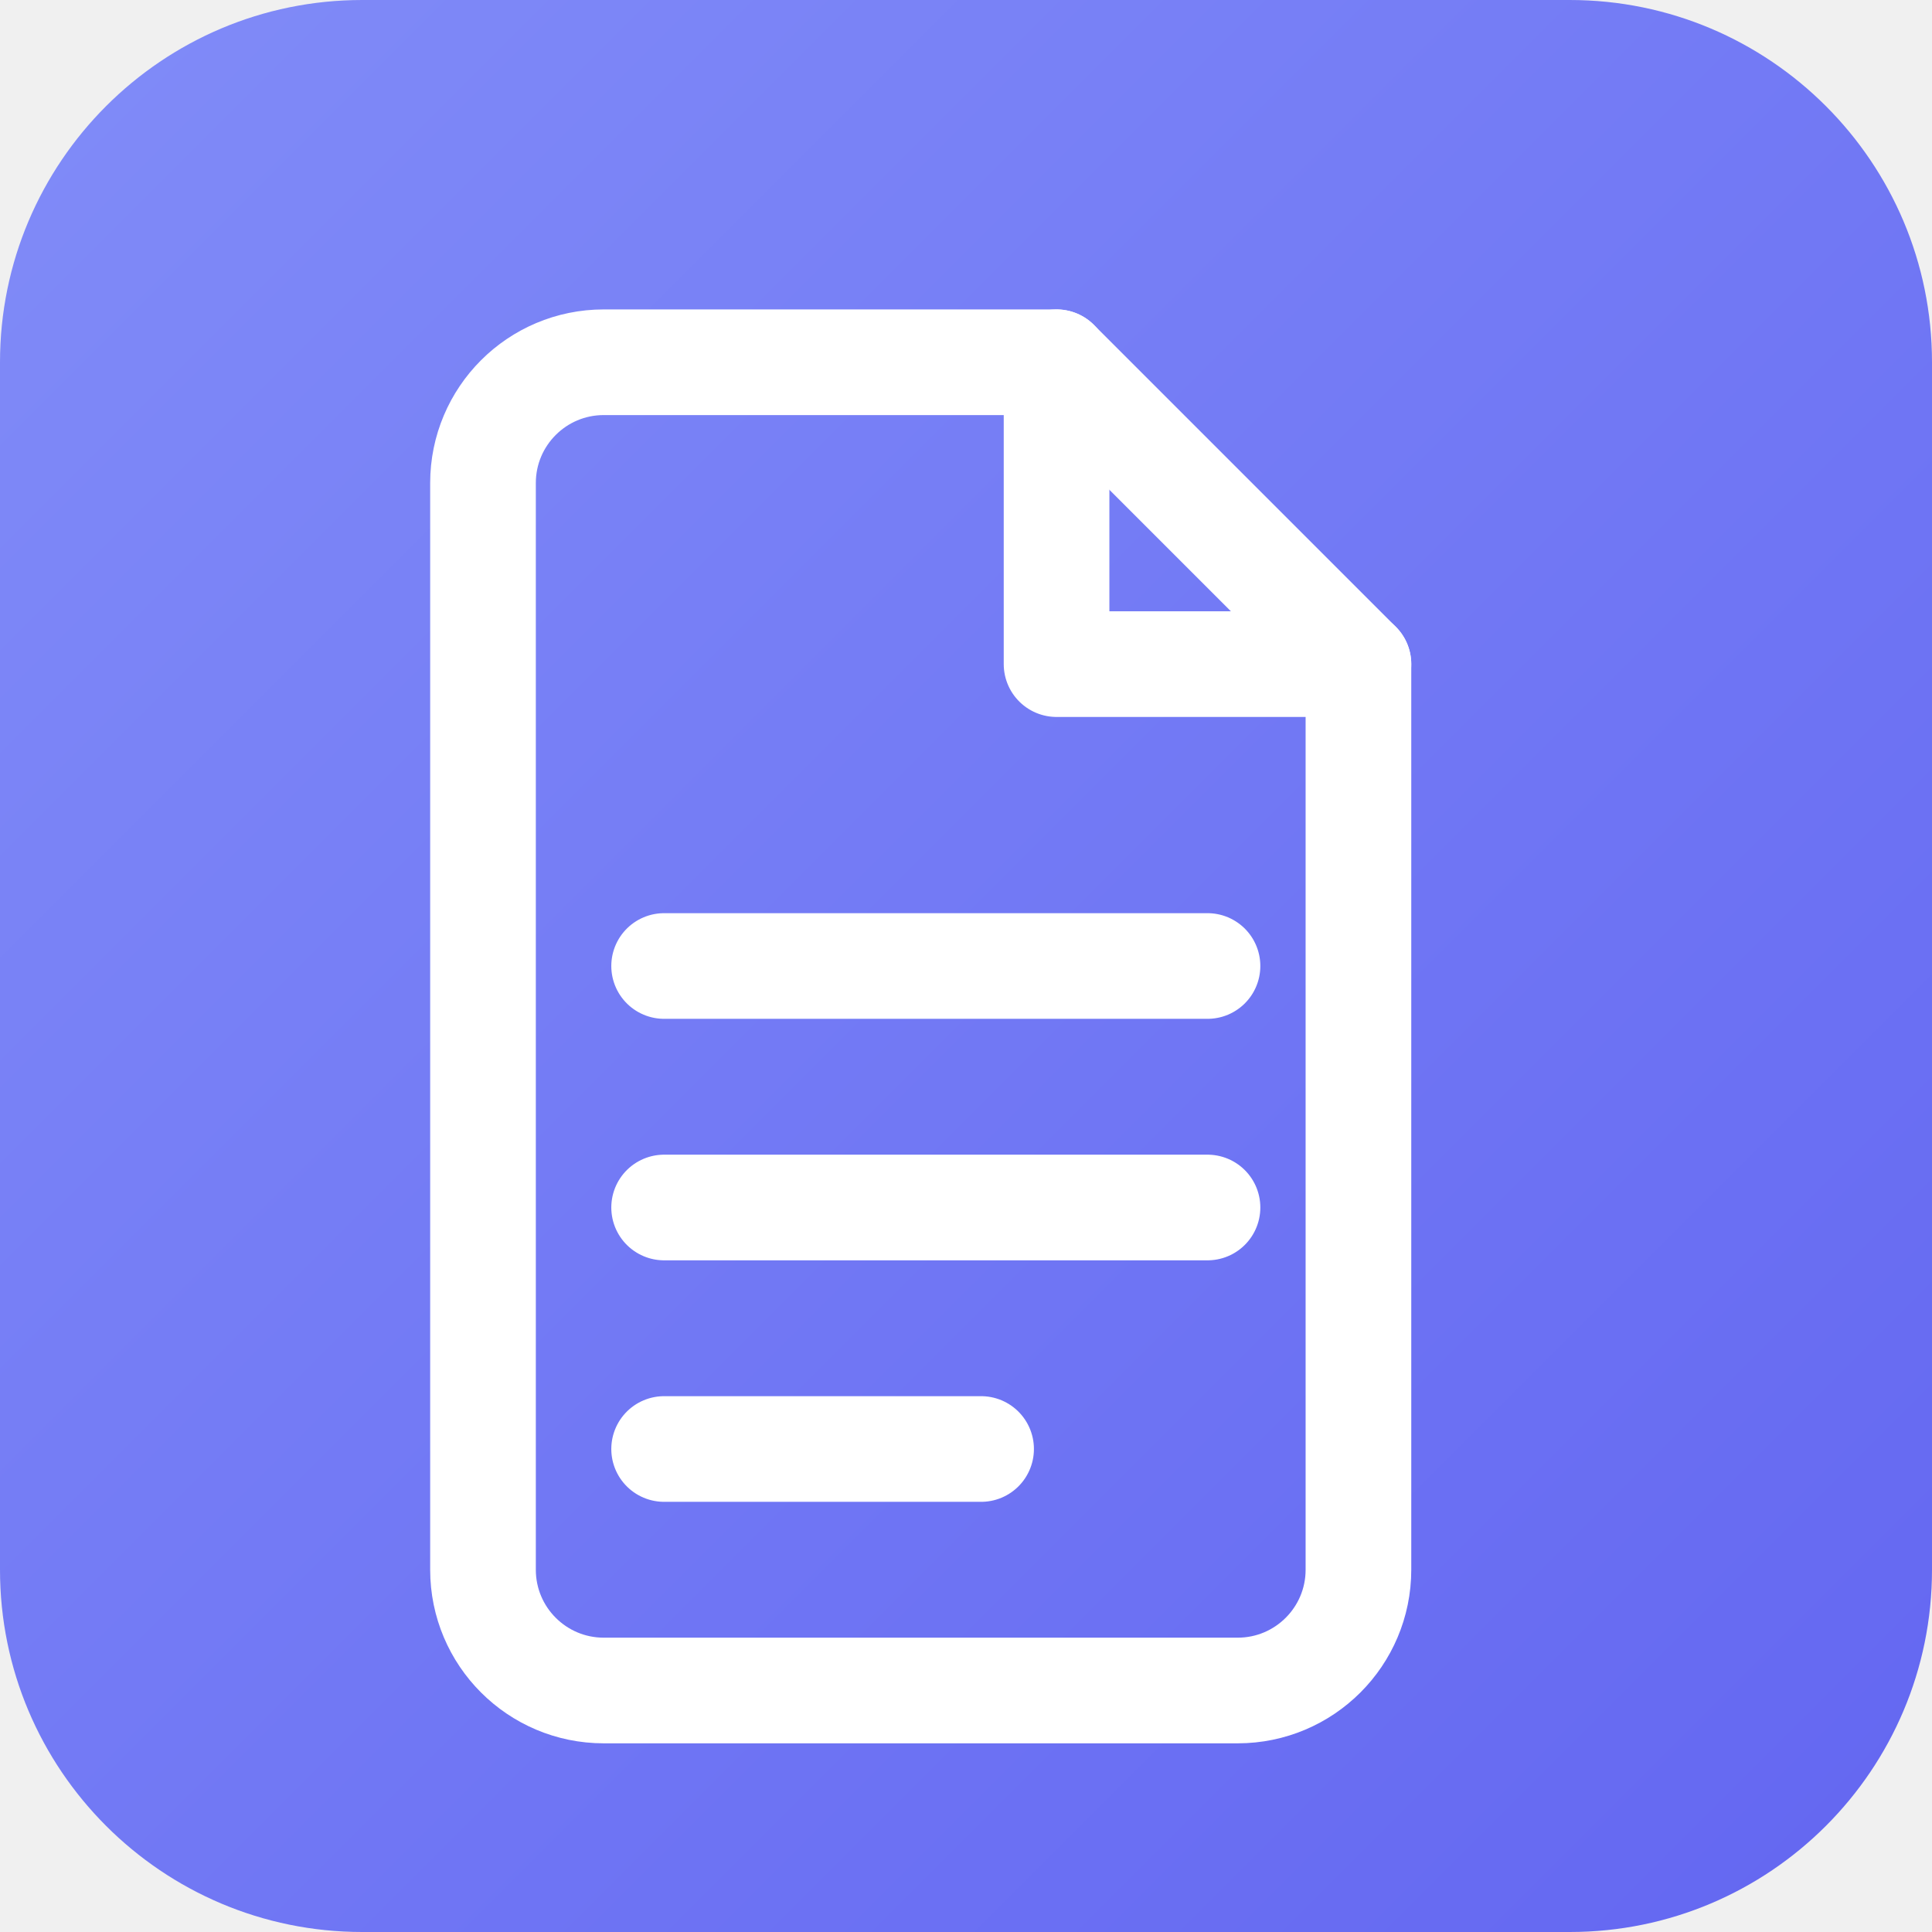
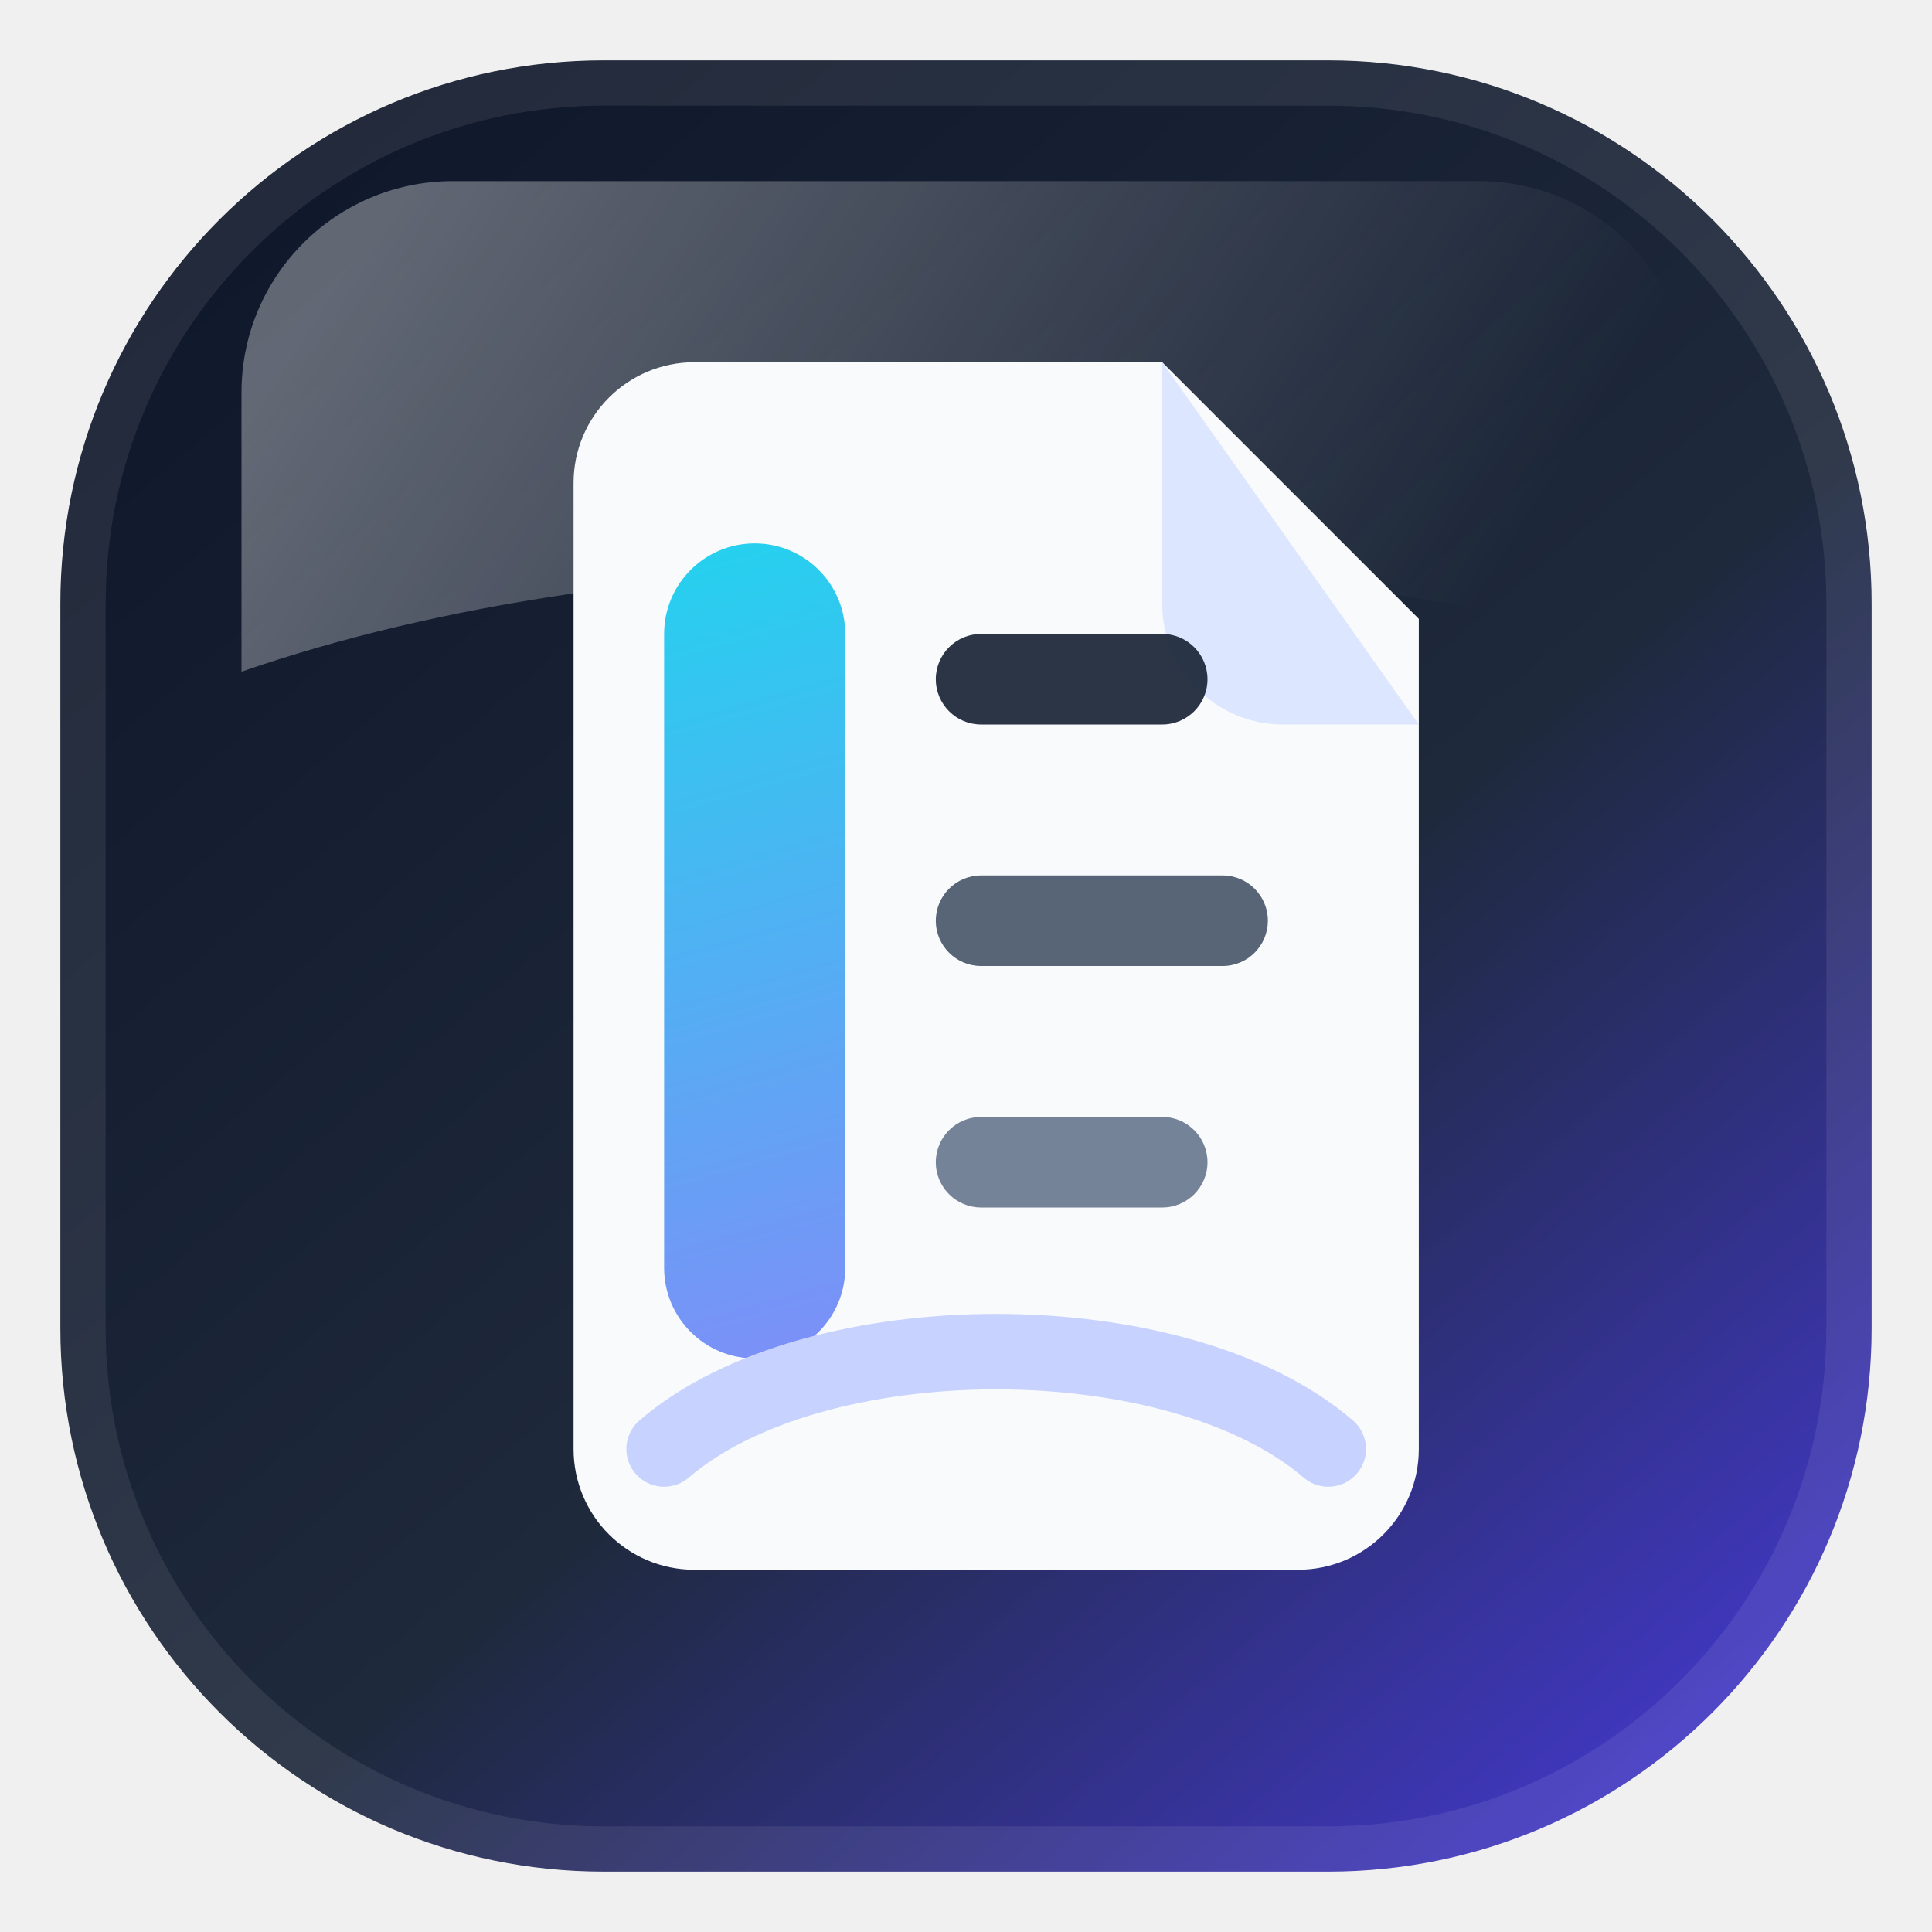
- <svg xmlns="http://www.w3.org/2000/svg" viewBox="0 0 512 512">
+ <svg xmlns="http://www.w3.org/2000/svg" viewBox="0 0 64 64" fill="none">
  <defs>
-     <linearGradient id="g" x1="0%" y1="0%" x2="100%" y2="100%">
-       <stop offset="0%" stop-color="#818cf8" />
-       <stop offset="100%" stop-color="#6366f1" />
+     <linearGradient id="bg" x1="8" y1="4" x2="56" y2="60" gradientUnits="userSpaceOnUse">
+       <stop stop-color="#0F172A" />
+       <stop offset="0.58" stop-color="#1E293B" />
+       <stop offset="1" stop-color="#4338CA" />
+     </linearGradient>
+     <linearGradient id="accent" x1="20" y1="18" x2="28" y2="46" gradientUnits="userSpaceOnUse">
+       <stop stop-color="#22D3EE" />
+       <stop offset="1" stop-color="#818CF8" />
+     </linearGradient>
+     <linearGradient id="sheen" x1="12" y1="8" x2="44" y2="28" gradientUnits="userSpaceOnUse">
+       <stop stop-color="#FFFFFF" stop-opacity="0.34" />
+       <stop offset="1" stop-color="#FFFFFF" stop-opacity="0" />
    </linearGradient>
  </defs>
-   <rect width="512" height="512" rx="96" fill="url(#g)" />
-   <g fill="none" stroke="#fff" stroke-width="28" stroke-linecap="round" stroke-linejoin="round">
-     <path d="M160 96h120l80 80v240a32 32 0 0 1-32 32H160a32 32 0 0 1-32-32V128a32 32 0 0 1 32-32z" />
-     <polyline points="280 96 280 176 360 176" />
-     <line x1="176" y1="256" x2="320" y2="256" />
-     <line x1="176" y1="320" x2="320" y2="320" />
-     <line x1="176" y1="384" x2="260" y2="384" />
-   </g>
+   <rect x="2" y="2" width="60" height="60" rx="18" fill="url(#bg)" />
+   <rect x="2.75" y="2.75" width="58.5" height="58.5" rx="17.25" stroke="#FFFFFF" stroke-opacity="0.08" stroke-width="1.5" />
+   <path d="M8 13C8 9.134 11.134 6 15 6H49C52.866 6 56 9.134 56 13V22C49.708 19.902 41.928 18.75 32.5 18.75C22.69 18.75 14.492 20 8 22.25V13Z" fill="url(#sheen)" />
+   <path d="M19 16C19 13.791 20.791 12 23 12H38.5L47 20.5V48C47 50.209 45.209 52 43 52H23C20.791 52 19 50.209 19 48V16Z" fill="#F8FAFC" />
+   <path d="M38.5 12V20C38.5 22.209 40.291 24 42.5 24H47L38.5 12Z" fill="#DDE6FF" />
+   <rect x="22" y="18" width="6" height="27" rx="3" fill="url(#accent)" />
+   <rect x="31" y="21" width="9" height="3" rx="1.5" fill="#1E293B" fill-opacity="0.94" />
+   <rect x="31" y="29" width="11" height="3" rx="1.5" fill="#475569" fill-opacity="0.9" />
+   <rect x="31" y="37" width="9" height="3" rx="1.5" fill="#64748B" fill-opacity="0.88" />
+   <path d="M22 48C27 43.7 39 43.7 44 48" stroke="#C7D2FE" stroke-width="2.5" stroke-linecap="round" />
</svg>
